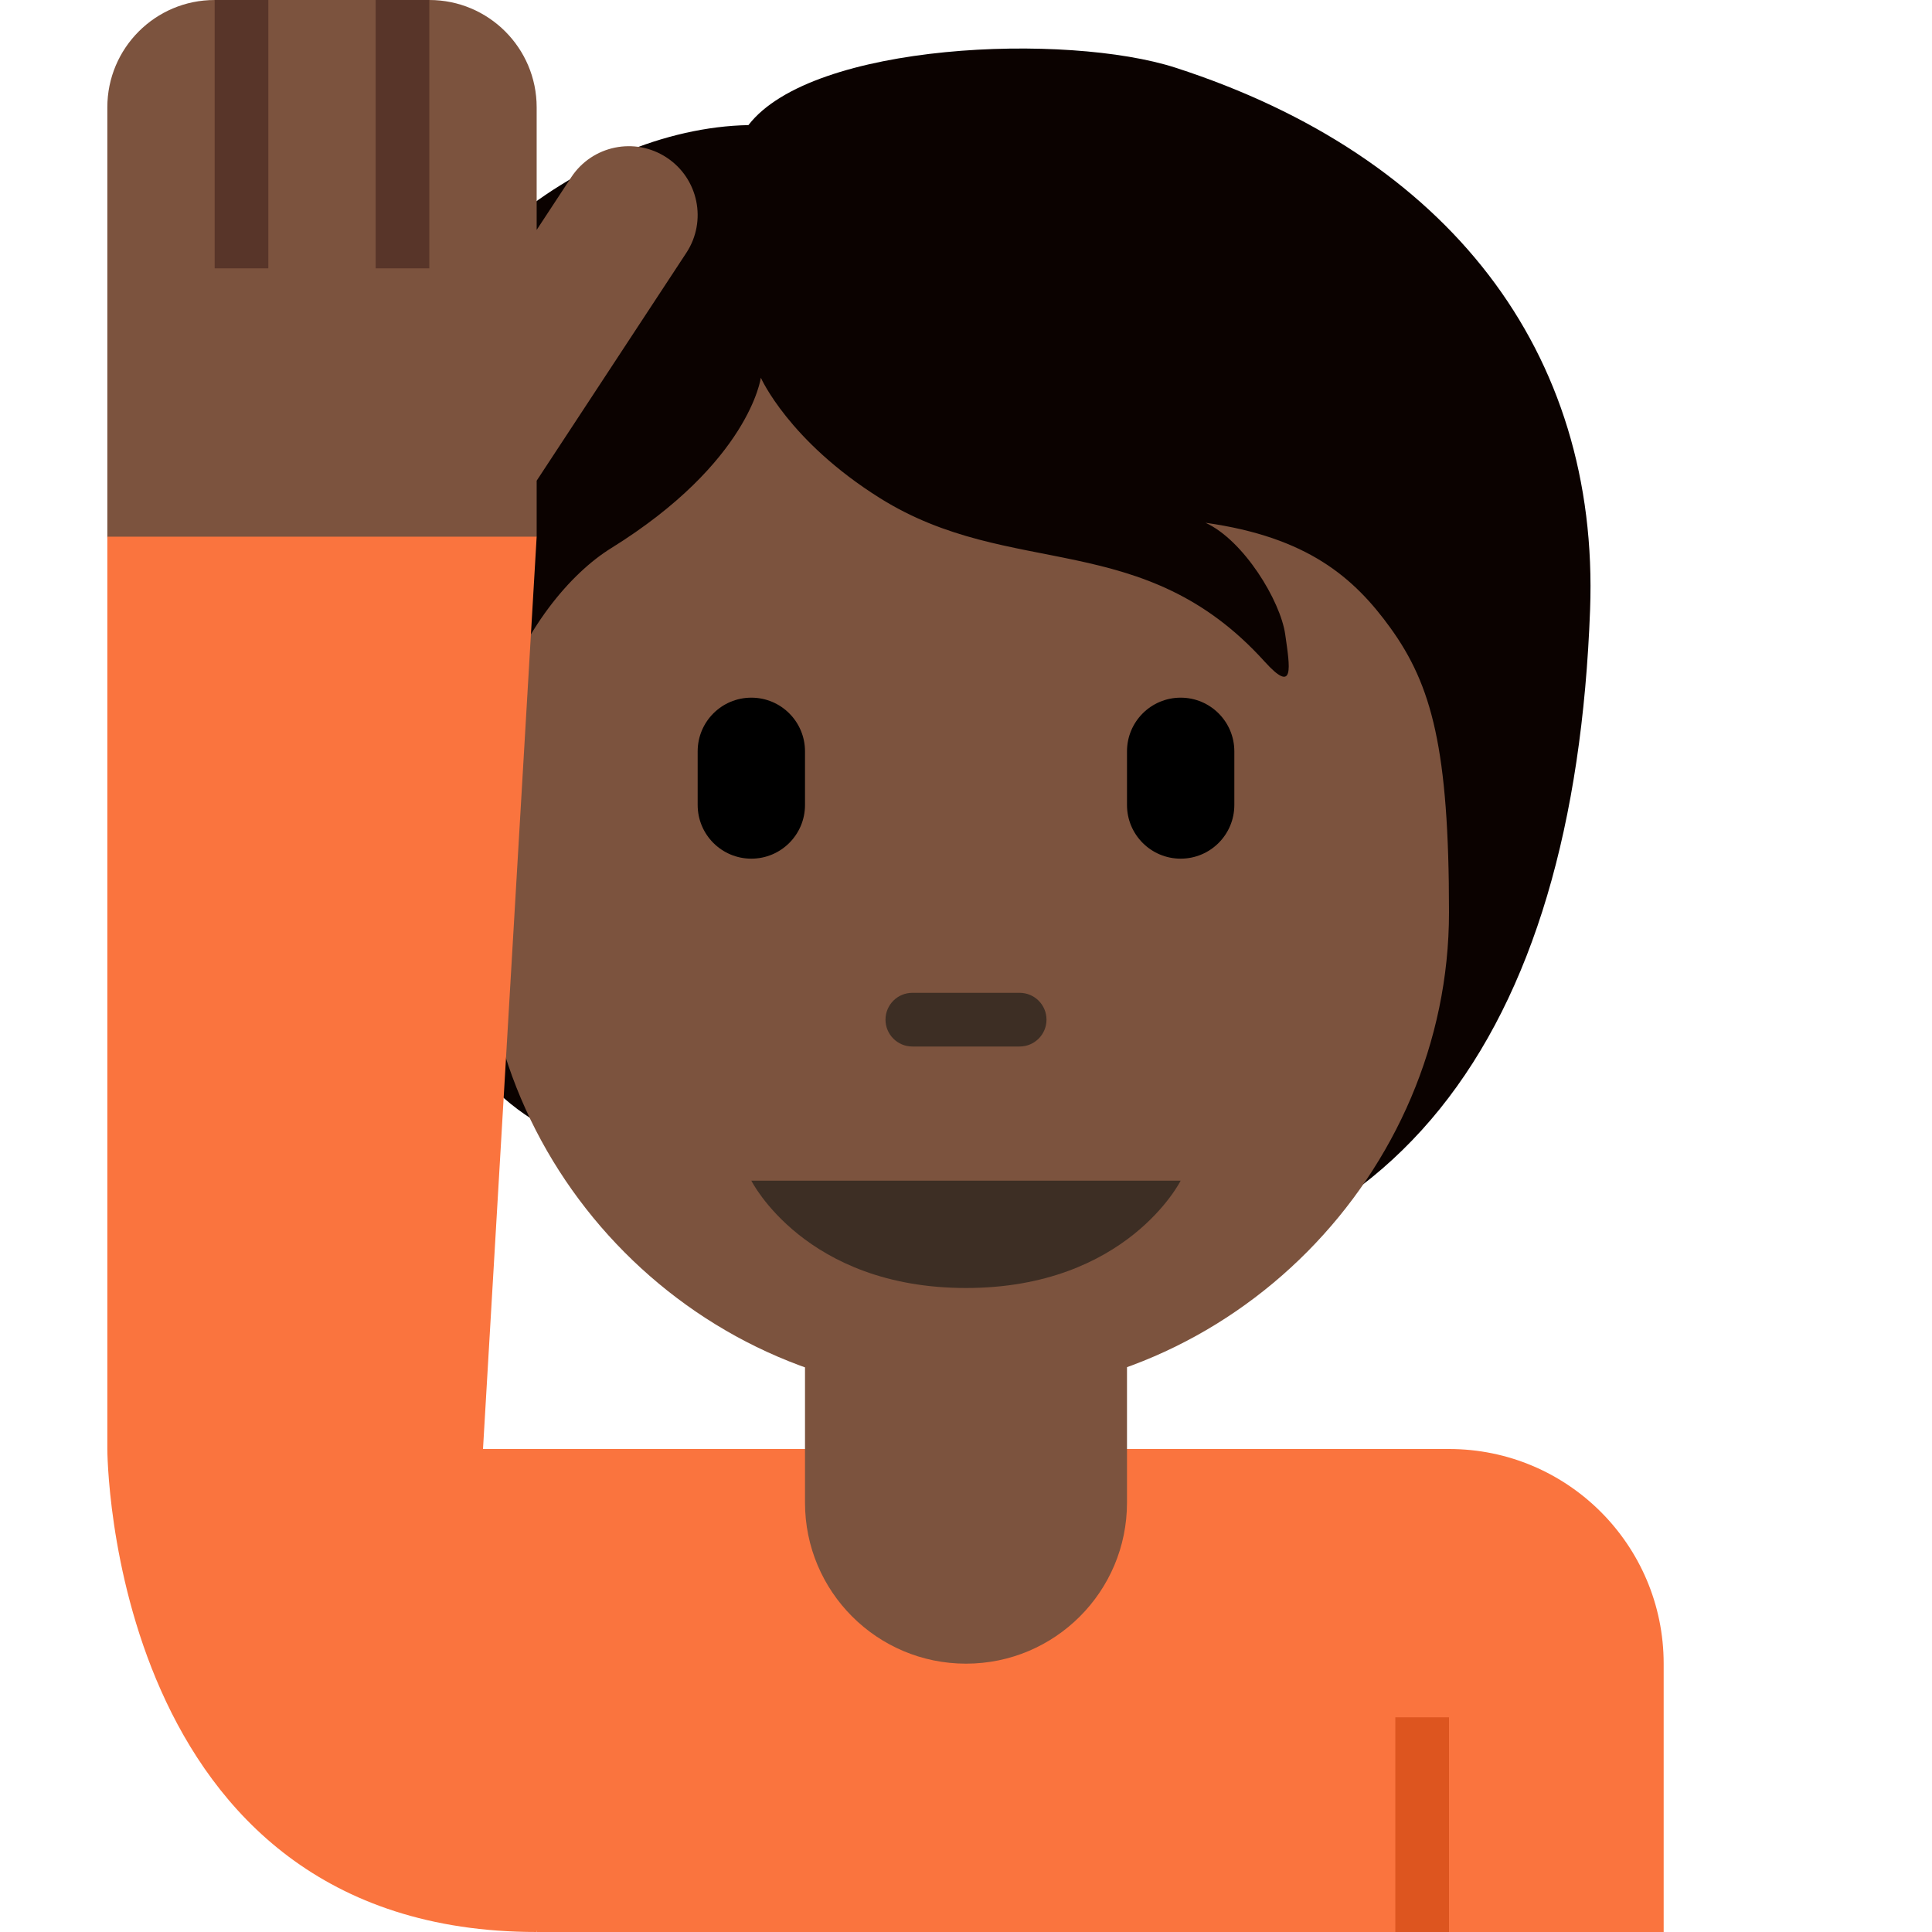
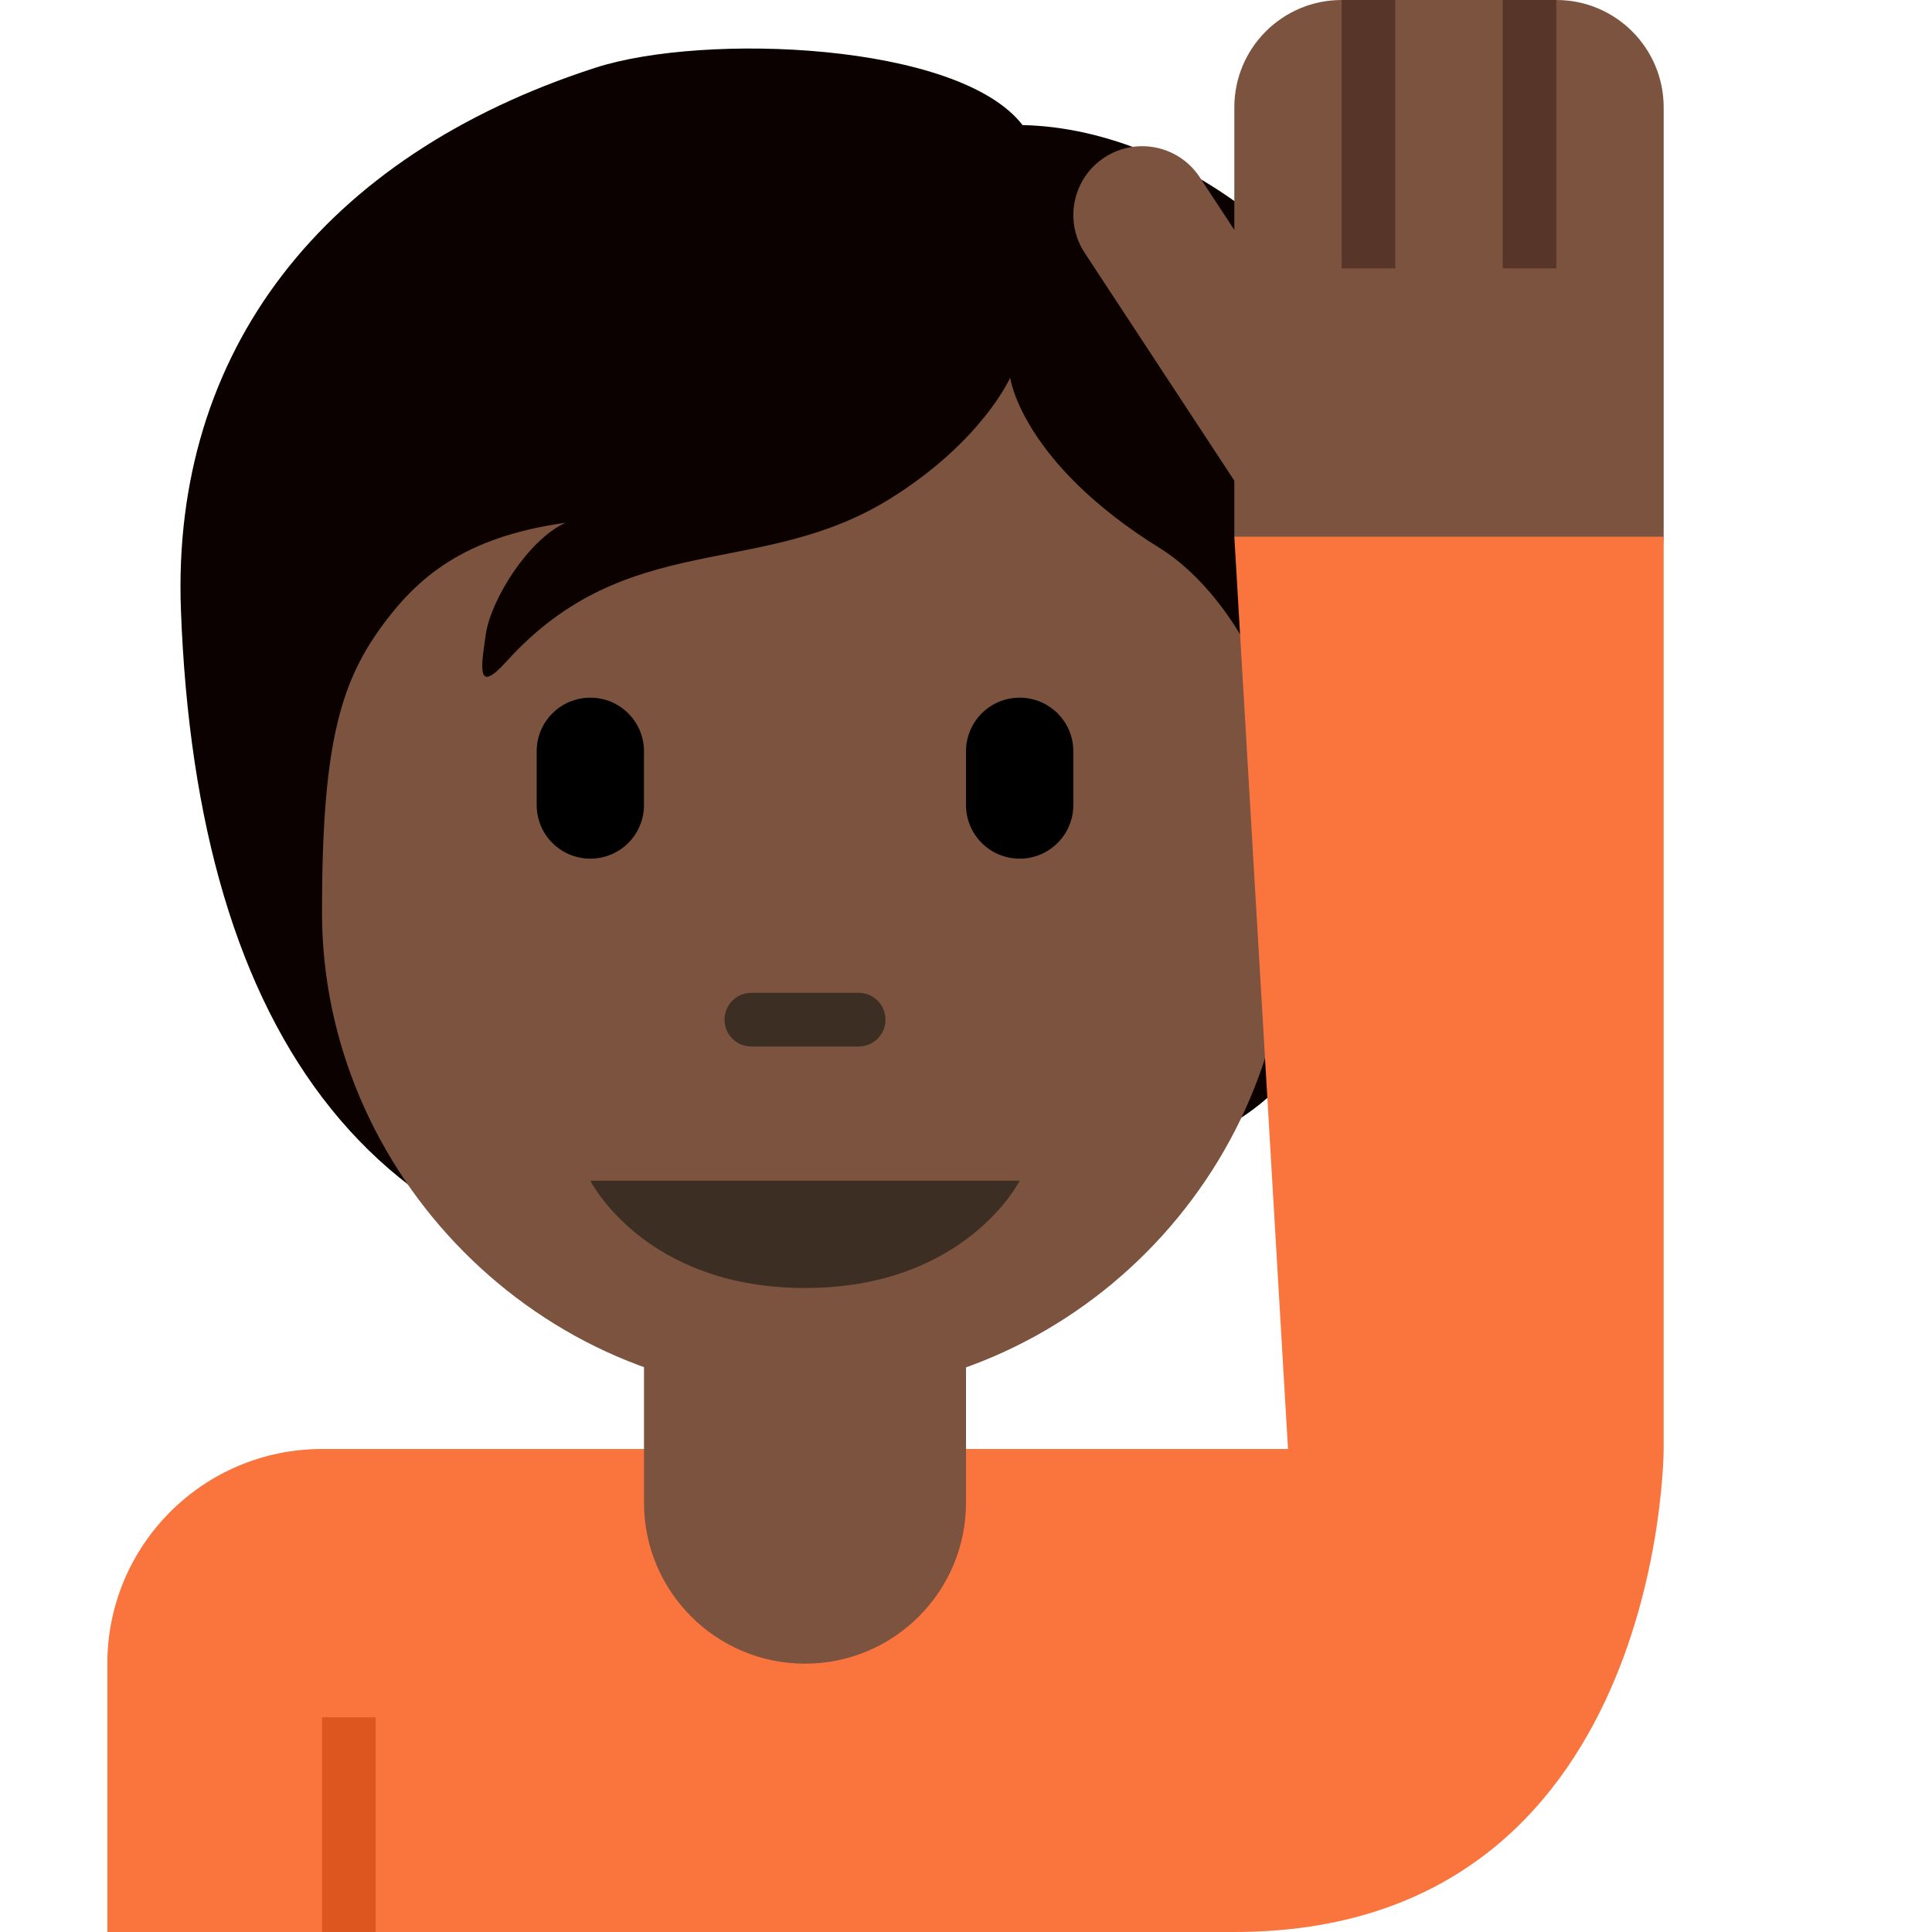
- <svg xmlns="http://www.w3.org/2000/svg" width="800px" height="800px" viewBox="0 0 36 36" aria-hidden="true" role="img" class="iconify iconify--twemoji" preserveAspectRatio="xMidYMid meet">
-   <path fill="#FA743E" d="M27 27H10v9h21v-5a4 4 0 0 0-4-4z" />
-   <path fill="#7C533E" d="M15 22v6a3 3 0 1 0 6 0v-6h-6z" />
-   <path fill="#DD551F" d="M26 32h1v4h-1z" />
-   <path fill="#0B0200" d="M21.906 1.262c-2.02-.654-6.772-.475-7.96 1.069c-3.089.059-6.713 2.851-7.188 6.535c-.47 3.645.578 5.338.951 8.079c.422 3.106 2.168 4.099 3.564 4.515C13.281 24.114 15.415 24 19 24c7 0 10.334-4.684 10.629-12.639c.178-4.812-2.645-8.456-7.723-10.099z" />
-   <path fill="#7C533E" d="M25.909 11.701c-.677-.938-1.545-1.693-3.446-1.96c.713.327 1.396 1.455 1.485 2.079c.089.624.178 1.129-.386.505c-2.26-2.499-4.722-1.515-7.162-3.041c-1.704-1.066-2.223-2.246-2.223-2.246s-.208 1.574-2.792 3.178c-.749.465-1.643 1.5-2.139 3.03C8.889 14.345 9 15.325 9 17c0 4.889 4.029 9 9 9s9-4.147 9-9c0-3.041-.319-4.229-1.091-5.299z" />
-   <path fill="#3D2E24" d="M22 22h-8s1 2 4 2s4-2 4-2zm-3-2.5h-2a.5.5 0 0 1 0-1h2a.5.5 0 0 1 0 1z" />
-   <path d="M14 16a1 1 0 0 1-1-1v-1a1 1 0 0 1 2 0v1a1 1 0 0 1-1 1zm8 0a1 1 0 0 1-1-1v-1a1 1 0 0 1 2 0v1a1 1 0 0 1-1 1z" fill="#000000" />
-   <path fill="#7C533E" d="M12.421 2.935a1.283 1.283 0 0 0-1.776.367L10 4.284V2a2 2 0 0 0-2-2H4a2 2 0 0 0-2 2v8s0 1 1 1h6l1-1V8.957l2.789-4.246a1.282 1.282 0 0 0-.368-1.776z" />
-   <path fill="#583529" d="M4 0h1v5H4zm3 0h1v5H7z" />
-   <path fill="#FA743E" d="M9 27h3l-2 9c-8 0-8-9-8-9V10h8L9 27z" />
+ <svg xmlns="http://www.w3.org/2000/svg" width="800px" height="800px" viewBox="0 0 36 36" aria-hidden="true" role="img" class="iconify iconify--twemoji" preserveAspectRatio="xMidYMid meet" version="1.1" id="svg10">
+   <defs id="defs10" />
+   <path fill="#fa743e" d="m 6,27 h 17 v 9 H 2 v -5 a 4,4 0 0 1 4,-4 z" id="path1" />
+   <path fill="#7c533e" d="m 18,22 v 6 a 3,3 0 1 1 -6,0 v -6 z" id="path2" />
+   <path fill="#dd551f" d="M 7,32 H 6 v 4 h 1 z" id="path3" />
+   <path fill="#0b0200" d="m 11.094,1.262 c 2.02,-0.654 6.772,-0.475 7.96,1.069 3.089,0.059 6.713,2.851 7.188,6.535 0.47,3.645 -0.578,5.338 -0.951,8.079 -0.422,3.106 -2.168,4.099 -3.564,4.515 C 19.719,24.114 17.585,24 14,24 7,24 3.666,19.316 3.371,11.361 3.193,6.549 6.016,2.905 11.094,1.262 Z" id="path4" />
+   <path fill="#7c533e" d="m 7.091,11.701 c 0.677,-0.938 1.545,-1.693 3.446,-1.96 -0.713,0.327 -1.396,1.455 -1.485,2.079 -0.089,0.624 -0.178,1.129 0.386,0.505 2.26,-2.499 4.722,-1.515 7.162,-3.041 1.704,-1.066 2.223,-2.246 2.223,-2.246 0,0 0.208,1.574 2.792,3.178 0.749,0.465 1.643,1.5 2.139,3.03 C 24.111,14.345 24,15.325 24,17 c 0,4.889 -4.029,9 -9,9 -4.971,0 -9,-4.147 -9,-9 0,-3.041 0.319,-4.229 1.091,-5.299 z" id="path5" />
+   <path fill="#3d2e24" d="m 11,22 h 8 c 0,0 -1,2 -4,2 -3,0 -4,-2 -4,-2 z m 3,-2.5 h 2 a 0.5,0.5 0 0 0 0,-1 h -2 a 0.5,0.5 0 0 0 0,1 z" id="path6" />
+   <path d="m 19,16 a 1,1 0 0 0 1,-1 v -1 a 1,1 0 0 0 -2,0 v 1 a 1,1 0 0 0 1,1 z m -8,0 a 1,1 0 0 0 1,-1 v -1 a 1,1 0 0 0 -2,0 v 1 a 1,1 0 0 0 1,1 z" fill="#000000" id="path7" />
+   <path fill="#7c533e" d="m 20.579,2.935 a 1.283,1.283 0 0 1 1.776,0.367 L 23,4.284 V 2 a 2,2 0 0 1 2,-2 h 4 a 2,2 0 0 1 2,2 v 8 c 0,0 0,1 -1,1 H 24 L 23,10 V 8.957 L 20.211,4.711 a 1.282,1.282 0 0 1 0.368,-1.776 z" id="path8" />
+   <path fill="#583529" d="m 29,0 h -1 v 5 h 1 z m -3,0 h -1 v 5 h 1 z" id="path9" />
+   <path fill="#fa743e" d="m 24,27 h -3 l 2,9 c 8,0 8,-9 8,-9 V 10 h -8 z" id="path10" />
</svg>
